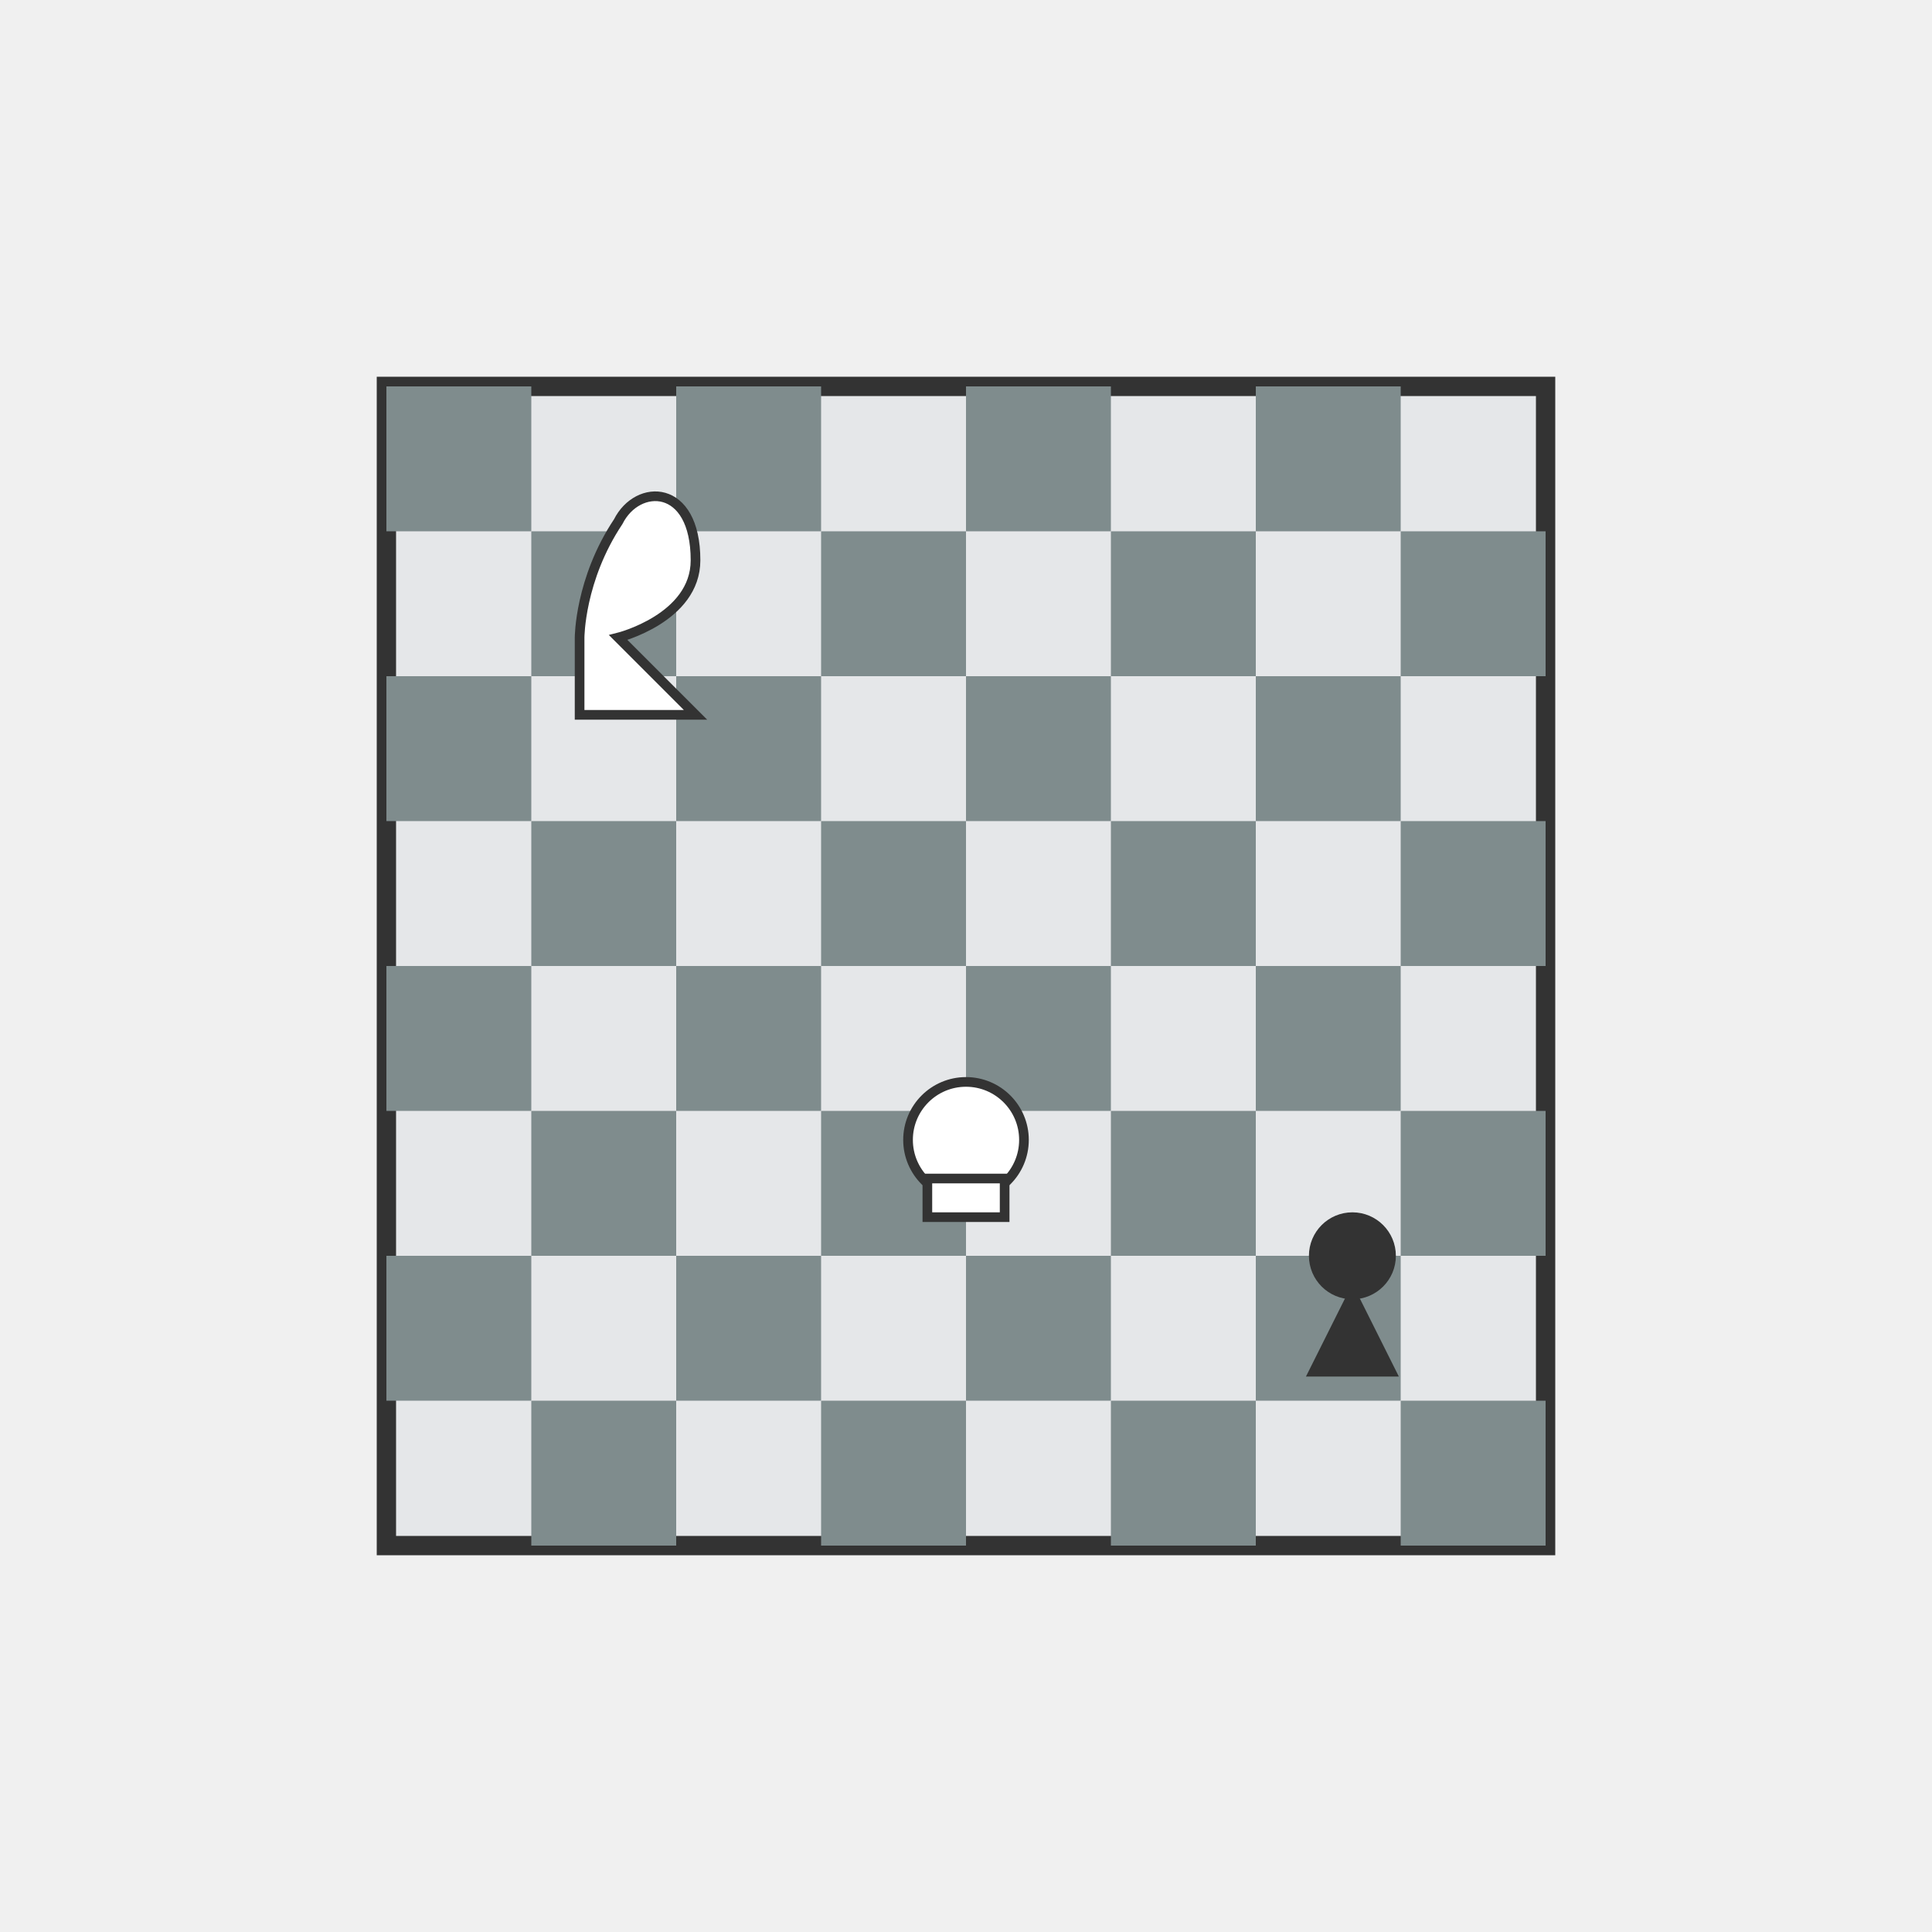
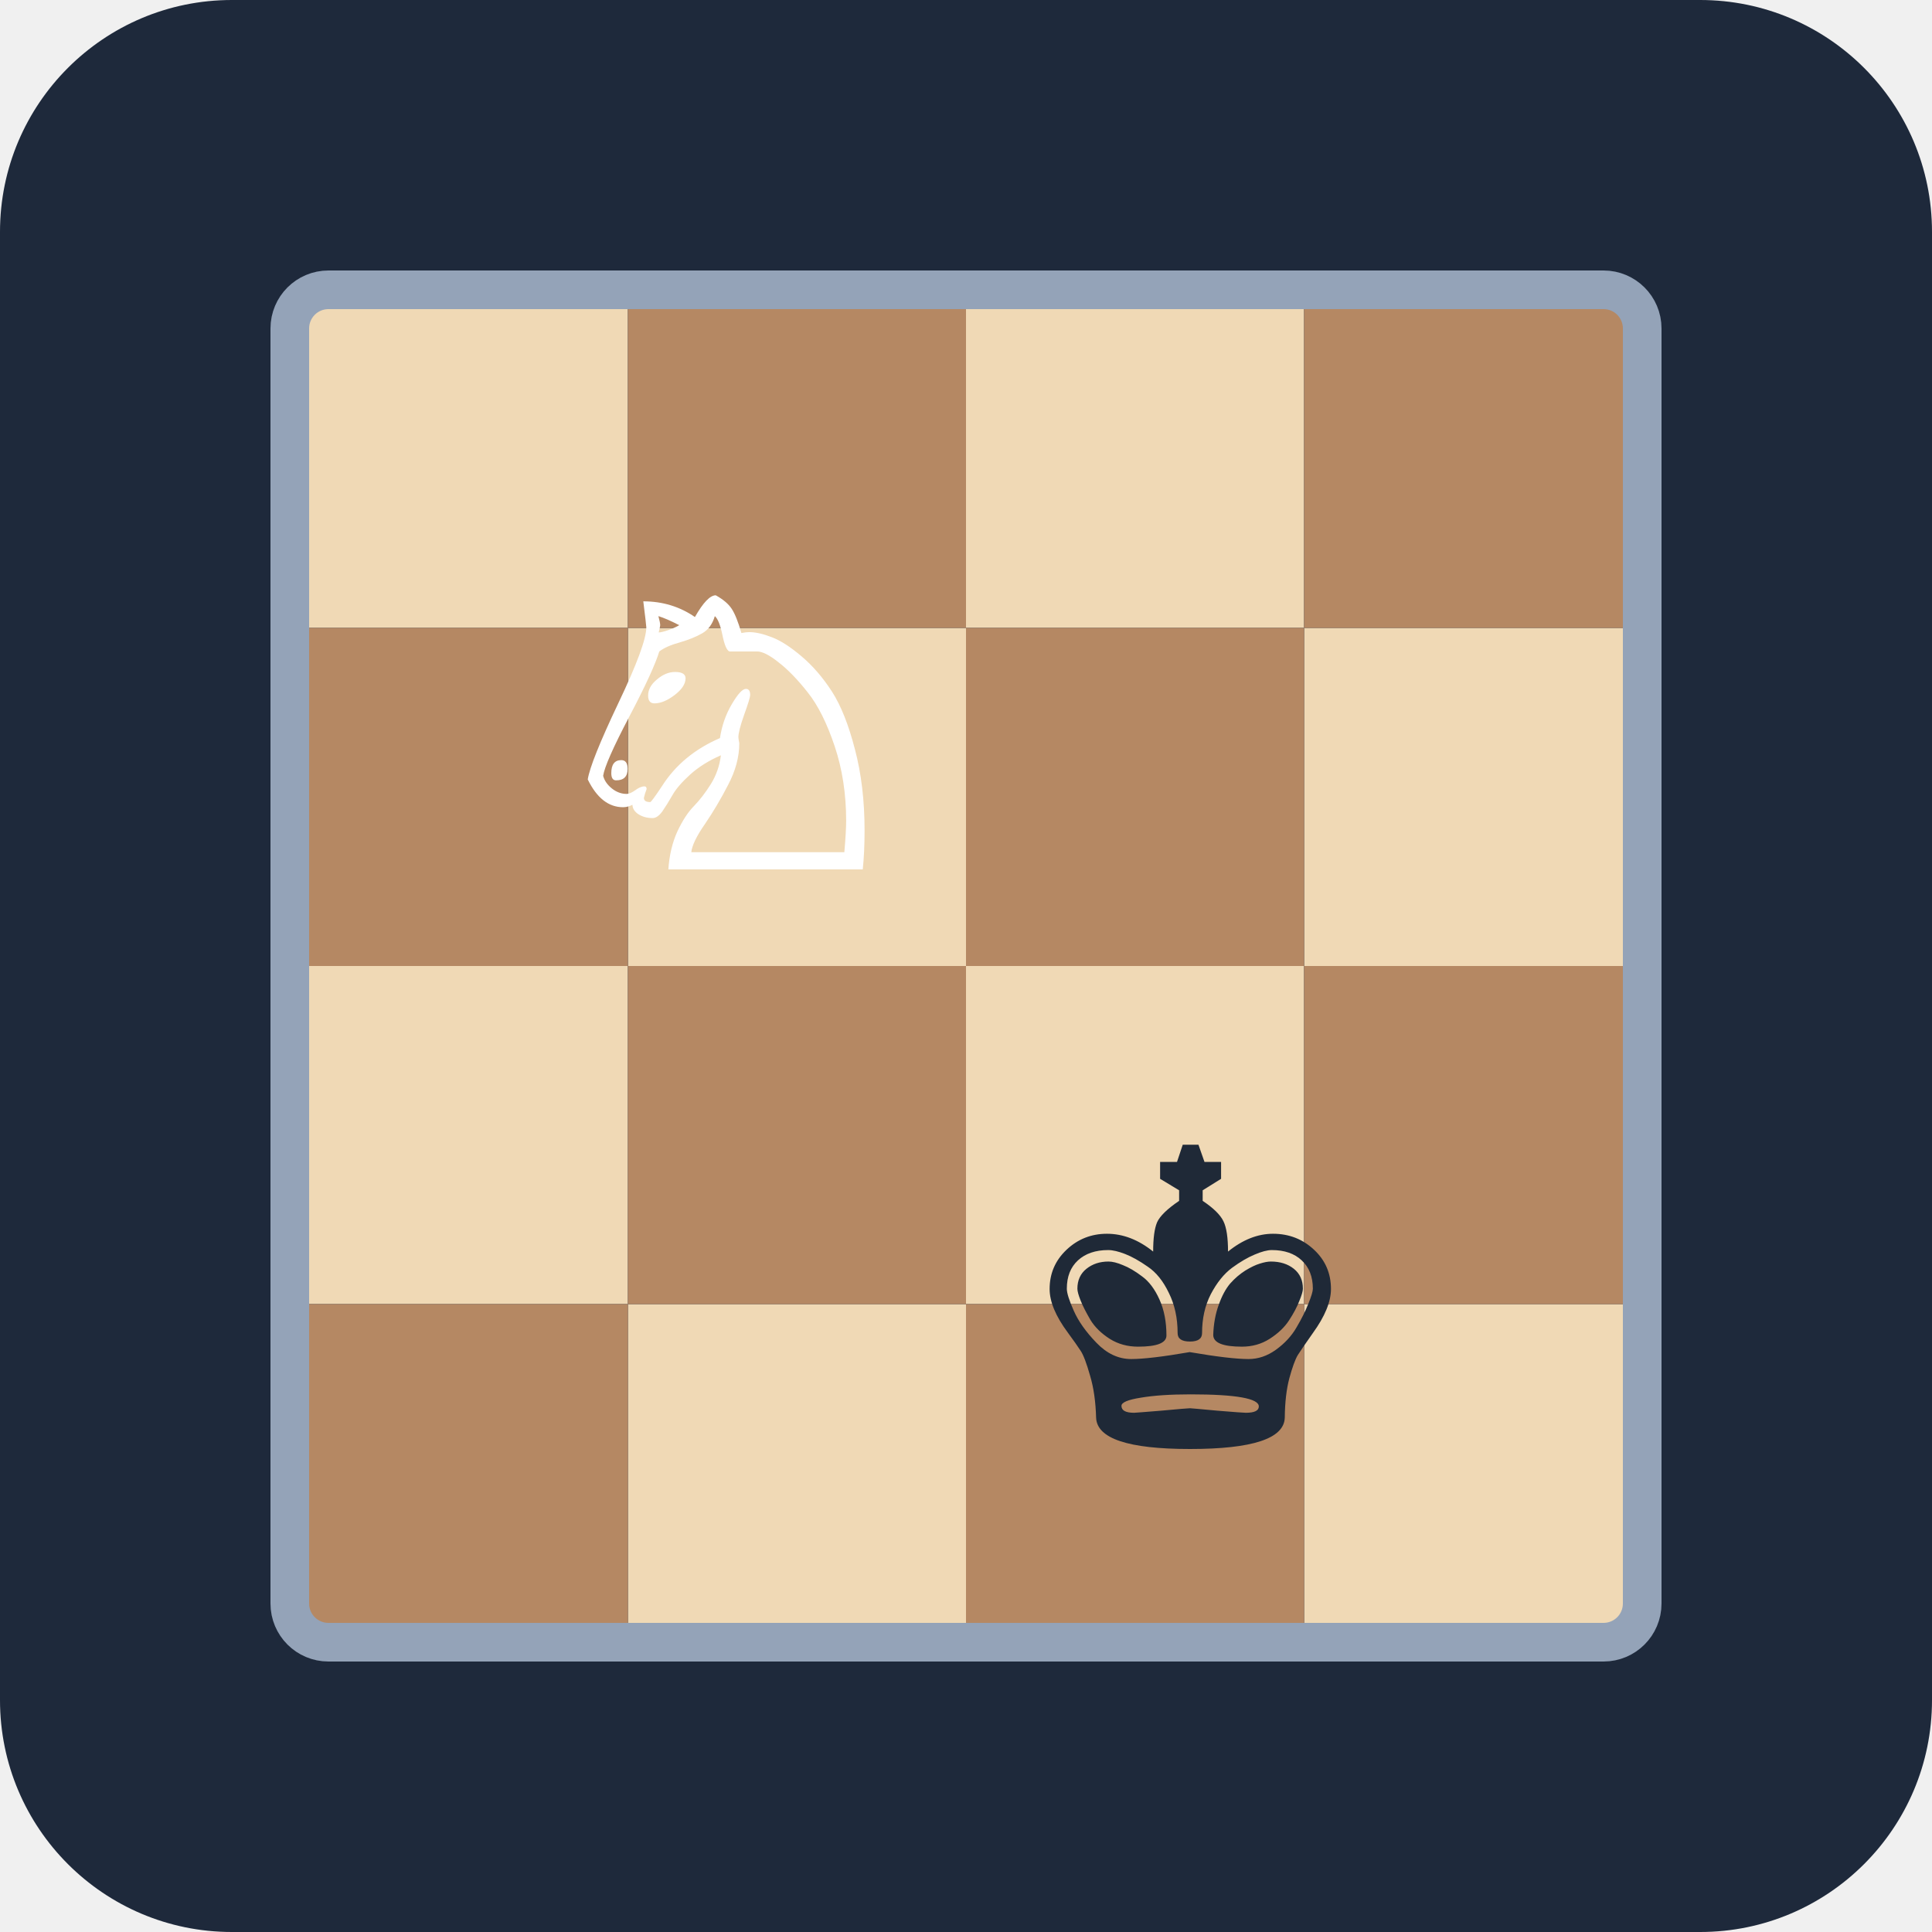
<svg xmlns="http://www.w3.org/2000/svg" viewBox="0 0 100 100" width="100" height="100">
-   <rect width="100" height="100" fill="#f0f0f0" rx="15" ry="15" />
-   <rect x="20" y="20" width="60" height="60" fill="#E5E7E9" stroke="#333" stroke-width="1" />
-   <rect x="20" y="20" width="7.5" height="7.5" fill="#7F8C8D" />
-   <rect x="35" y="20" width="7.5" height="7.5" fill="#7F8C8D" />
-   <rect x="50" y="20" width="7.5" height="7.5" fill="#7F8C8D" />
-   <rect x="65" y="20" width="7.5" height="7.5" fill="#7F8C8D" />
-   <rect x="27.5" y="27.5" width="7.5" height="7.5" fill="#7F8C8D" />
-   <rect x="42.5" y="27.5" width="7.5" height="7.5" fill="#7F8C8D" />
-   <rect x="57.5" y="27.5" width="7.5" height="7.5" fill="#7F8C8D" />
-   <rect x="72.5" y="27.5" width="7.5" height="7.5" fill="#7F8C8D" />
-   <rect x="20" y="35" width="7.5" height="7.5" fill="#7F8C8D" />
-   <rect x="35" y="35" width="7.5" height="7.5" fill="#7F8C8D" />
-   <rect x="50" y="35" width="7.5" height="7.5" fill="#7F8C8D" />
-   <rect x="65" y="35" width="7.5" height="7.5" fill="#7F8C8D" />
-   <rect x="27.5" y="42.5" width="7.5" height="7.5" fill="#7F8C8D" />
-   <rect x="42.5" y="42.5" width="7.5" height="7.5" fill="#7F8C8D" />
-   <rect x="57.5" y="42.5" width="7.5" height="7.5" fill="#7F8C8D" />
-   <rect x="72.5" y="42.5" width="7.5" height="7.5" fill="#7F8C8D" />
-   <rect x="20" y="50" width="7.5" height="7.5" fill="#7F8C8D" />
-   <rect x="35" y="50" width="7.5" height="7.5" fill="#7F8C8D" />
-   <rect x="50" y="50" width="7.5" height="7.5" fill="#7F8C8D" />
-   <rect x="65" y="50" width="7.5" height="7.5" fill="#7F8C8D" />
-   <rect x="27.5" y="57.5" width="7.5" height="7.5" fill="#7F8C8D" />
-   <rect x="42.5" y="57.5" width="7.5" height="7.5" fill="#7F8C8D" />
-   <rect x="57.5" y="57.5" width="7.5" height="7.5" fill="#7F8C8D" />
-   <rect x="72.5" y="57.5" width="7.5" height="7.5" fill="#7F8C8D" />
-   <rect x="20" y="65" width="7.5" height="7.5" fill="#7F8C8D" />
-   <rect x="35" y="65" width="7.5" height="7.5" fill="#7F8C8D" />
-   <rect x="50" y="65" width="7.5" height="7.5" fill="#7F8C8D" />
-   <rect x="65" y="65" width="7.5" height="7.5" fill="#7F8C8D" />
-   <rect x="27.5" y="72.5" width="7.5" height="7.5" fill="#7F8C8D" />
-   <rect x="42.5" y="72.5" width="7.5" height="7.5" fill="#7F8C8D" />
-   <rect x="57.5" y="72.5" width="7.5" height="7.5" fill="#7F8C8D" />
-   <rect x="72.5" y="72.5" width="7.5" height="7.5" fill="#7F8C8D" />
-   <path d="M32,27 C33,25 36,25 36,29 C36,32 32,33 32,33 L36,37 L30,37 L30,33 C30,33 30,30 32,27 Z" fill="#FFFFFF" stroke="#333" stroke-width="0.5" />
-   <circle cx="50" cy="59" r="3" fill="#FFFFFF" stroke="#333" stroke-width="0.5" />
-   <path d="M48,61 L52,61 L52,63 L48,63 Z" fill="#FFFFFF" stroke="#333" stroke-width="0.5" />
-   <path d="M68,71 L70,67 L72,71 L68,71 Z" fill="#333" stroke="#333" stroke-width="0.5" />
-   <circle cx="70" cy="65" r="2" fill="#333" stroke="#333" stroke-width="0.5" />
+   <rect width="100" height="100" fill="#1e293b" rx="12" />
+   <g transform="translate(15, 15)">
+     <rect x="0" y="0" width="17.5" height="17.5" fill="#f0d9b5" />
+     <rect x="35" y="0" width="17.5" height="17.5" fill="#f0d9b5" />
+     <rect x="17.5" y="17.5" width="17.5" height="17.5" fill="#f0d9b5" />
+     <rect x="52.5" y="17.5" width="17.5" height="17.5" fill="#f0d9b5" />
+     <rect x="0" y="35" width="17.5" height="17.5" fill="#f0d9b5" />
+     <rect x="35" y="35" width="17.5" height="17.5" fill="#f0d9b5" />
+     <rect x="17.5" y="52.5" width="17.5" height="17.5" fill="#f0d9b5" />
+     <rect x="52.5" y="52.5" width="17.5" height="17.5" fill="#f0d9b5" />
+     <rect x="17.5" y="0" width="17.5" height="17.5" fill="#b58863" />
+     <rect x="52.5" y="0" width="17.5" height="17.5" fill="#b58863" />
+     <rect x="0" y="17.5" width="17.5" height="17.5" fill="#b58863" />
+     <rect x="35" y="17.5" width="17.5" height="17.5" fill="#b58863" />
+     <rect x="17.5" y="35" width="17.5" height="17.5" fill="#b58863" />
+     <rect x="52.5" y="35" width="17.5" height="17.5" fill="#b58863" />
+     <rect x="0" y="52.5" width="17.5" height="17.5" fill="#b58863" />
+     <rect x="35" y="52.5" width="17.5" height="17.5" fill="#b58863" />
+   </g>
+   <rect x="15" y="15" width="70" height="70" fill="none" stroke="#94a3b8" stroke-width="2" rx="2" />
+   <text x="28" y="45" font-size="24" fill="#ffffff" style="text-shadow: 1px 1px 2px #000">♘</text>
+   <text x="52" y="75" font-size="24" fill="#1f2937" style="text-shadow: 0 0 3px #fff">♚</text>
</svg>
